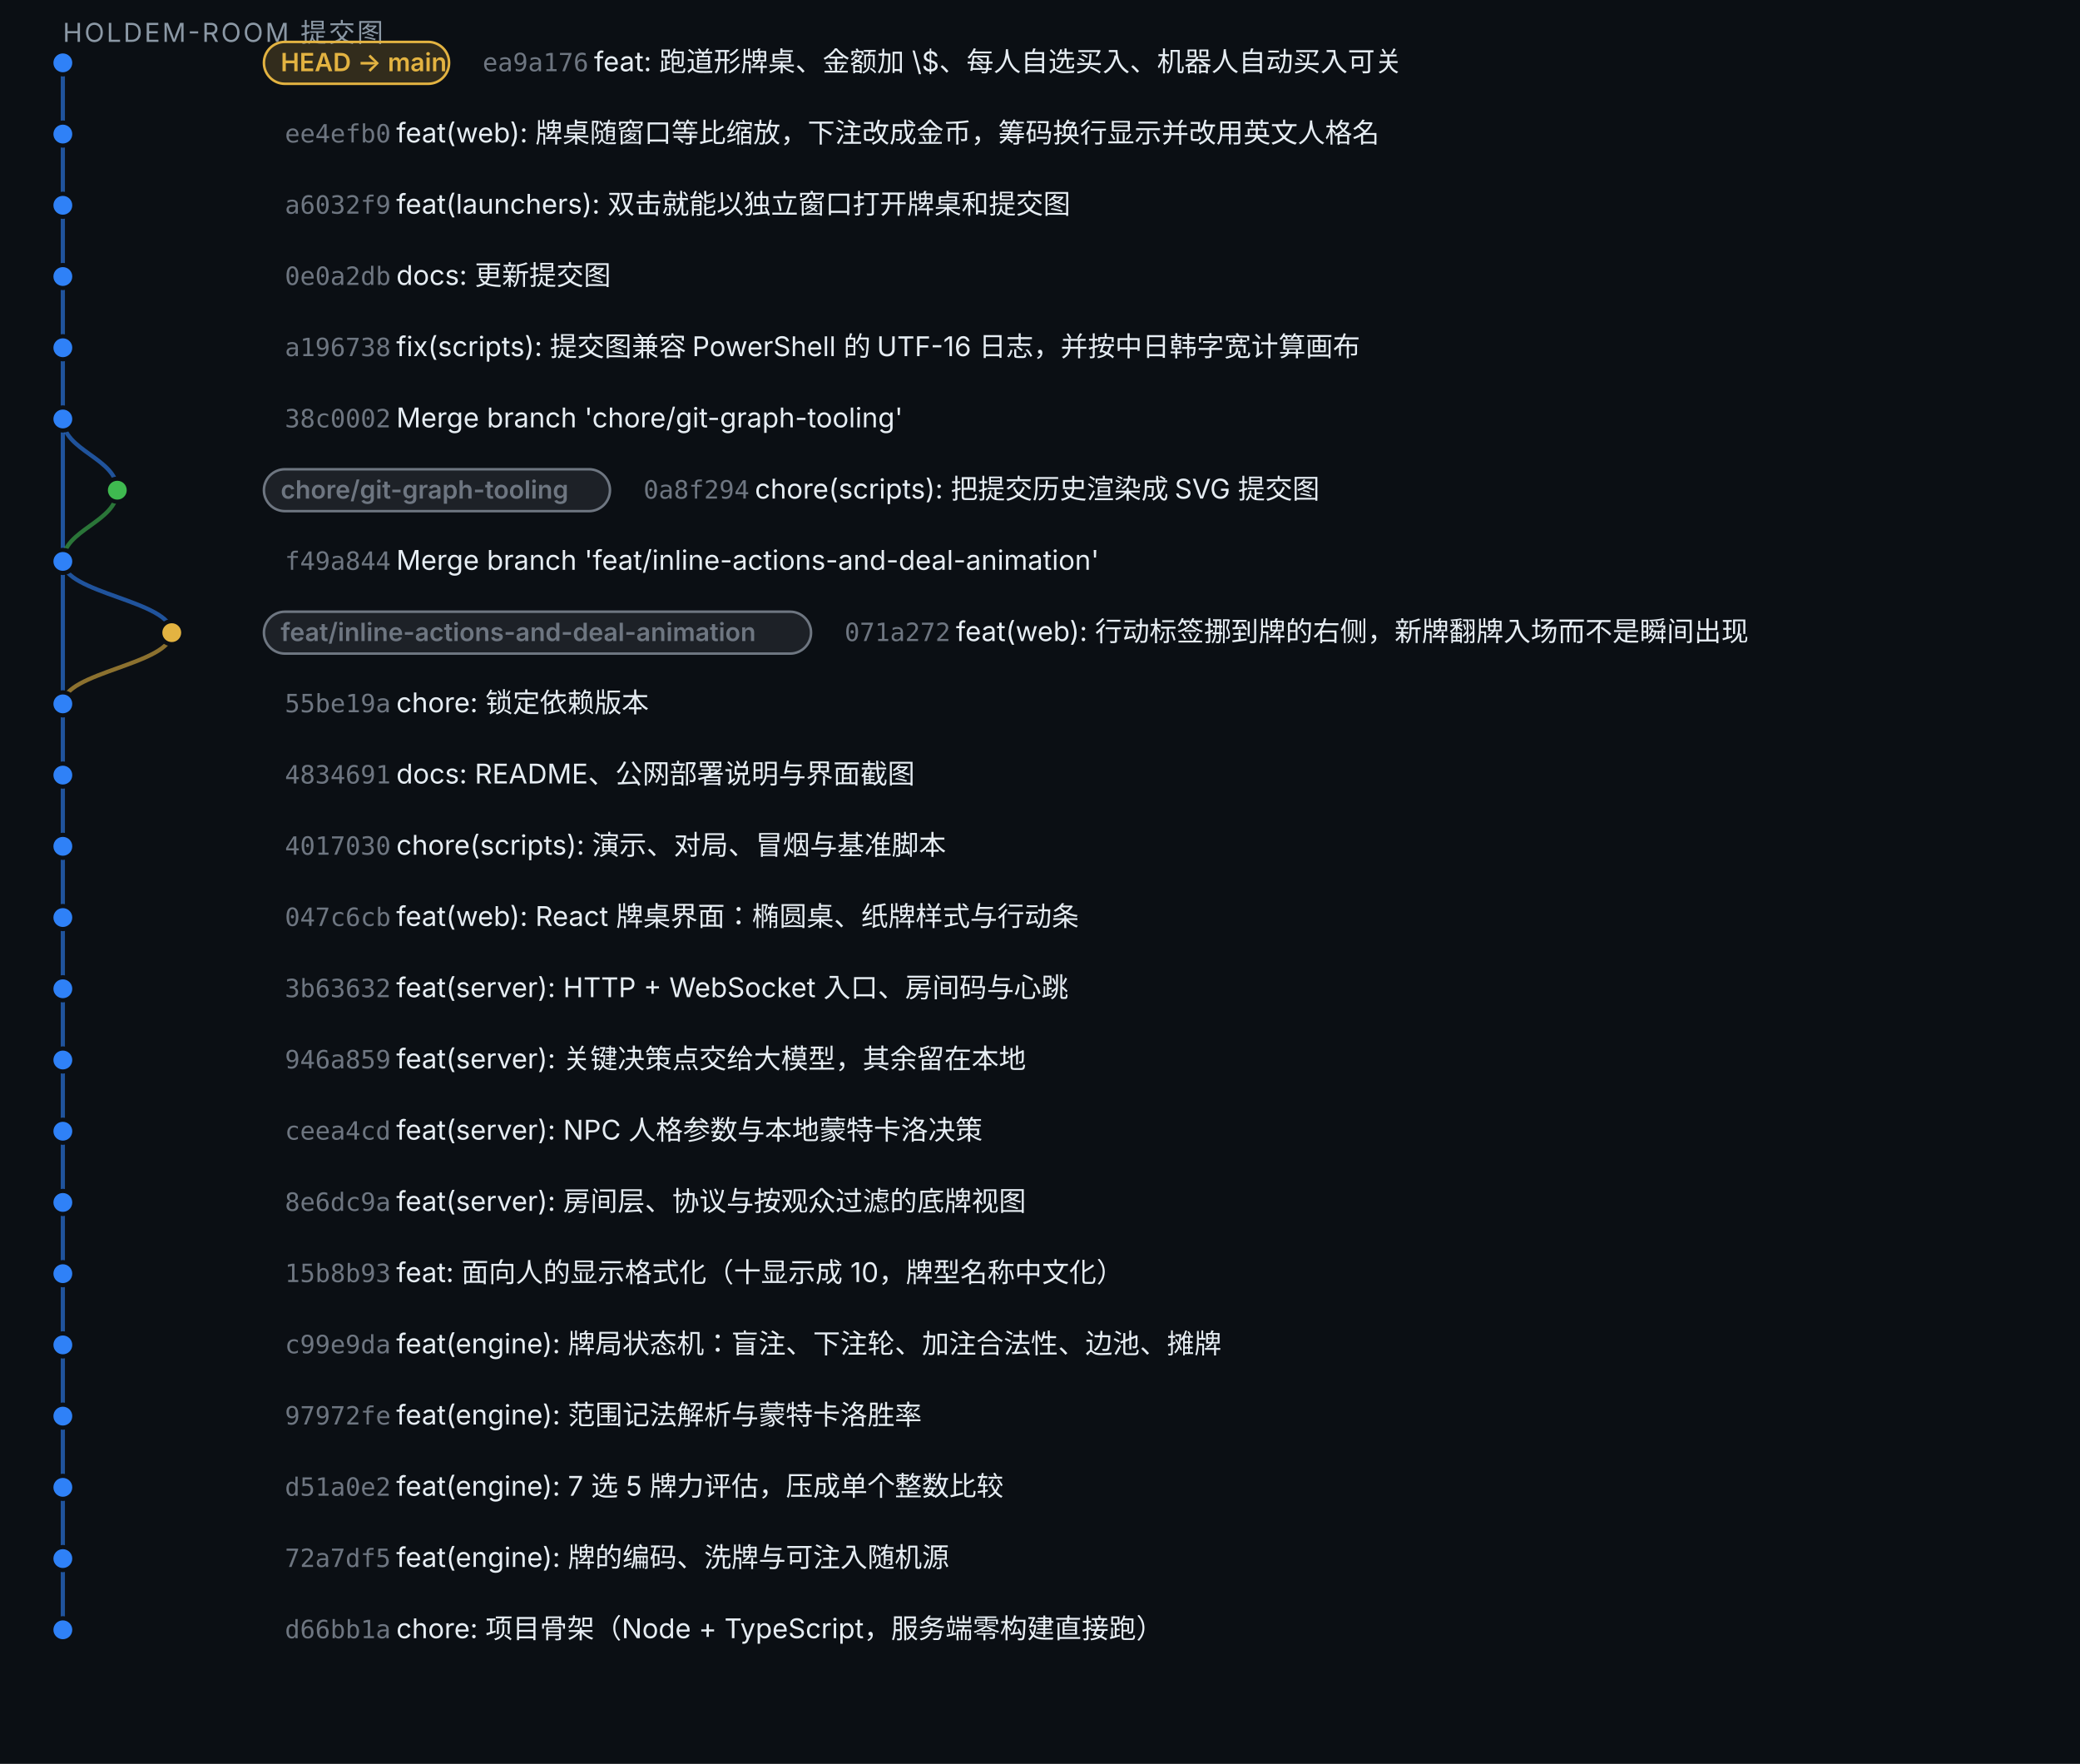
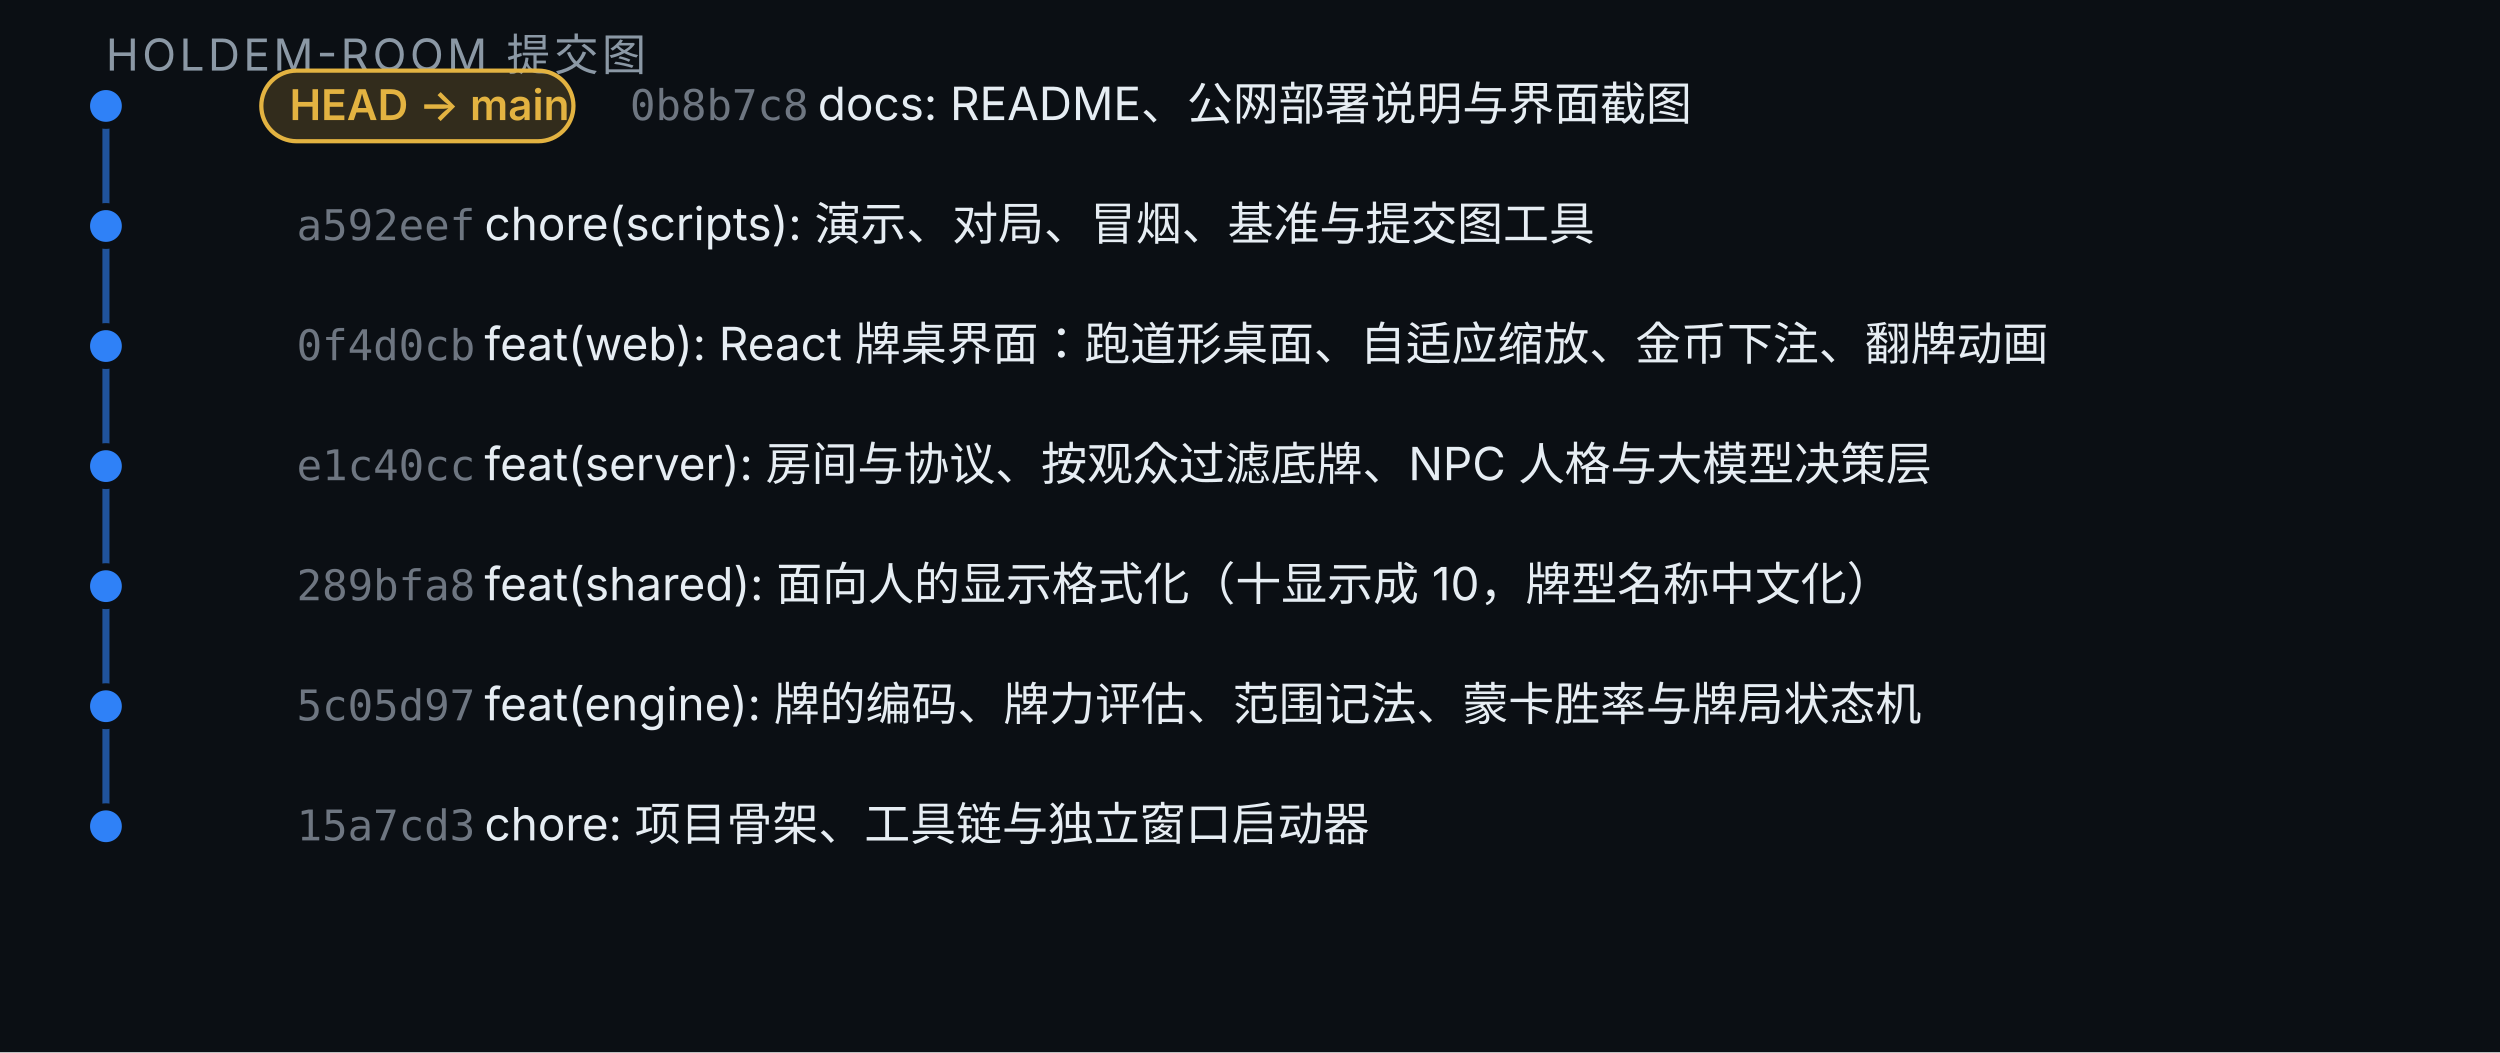
- <svg xmlns="http://www.w3.org/2000/svg" width="993" height="842" viewBox="0 0 993 842" style="max-width:100%;height:auto" font-family="ui-sans-serif, -apple-system, 'Segoe UI', 'Microsoft YaHei', sans-serif">
-   <rect width="993" height="842" fill="#0b0f14" />
+ <svg xmlns="http://www.w3.org/2000/svg" width="708" height="298" viewBox="0 0 708 298" style="max-width:100%;height:auto" font-family="ui-sans-serif, -apple-system, 'Segoe UI', 'Microsoft YaHei', sans-serif">
+   <rect width="708" height="298" fill="#0b0f14" />
  <text x="30" y="20" fill="#8b98a5" font-size="12.5" letter-spacing="0.08em">HOLDEM-ROOM 提交图</text>
  <path d="M 30 30 C 30 45.3, 30 48.7, 30 64" fill="none" stroke="#2f81f7" stroke-width="2" stroke-linecap="round" opacity="0.6" />
  <path d="M 30 64 C 30 79.3, 30 82.7, 30 98" fill="none" stroke="#2f81f7" stroke-width="2" stroke-linecap="round" opacity="0.6" />
  <path d="M 30 98 C 30 113.3, 30 116.7, 30 132" fill="none" stroke="#2f81f7" stroke-width="2" stroke-linecap="round" opacity="0.6" />
  <path d="M 30 132 C 30 147.3, 30 150.7, 30 166" fill="none" stroke="#2f81f7" stroke-width="2" stroke-linecap="round" opacity="0.6" />
  <path d="M 30 166 C 30 181.3, 30 184.7, 30 200" fill="none" stroke="#2f81f7" stroke-width="2" stroke-linecap="round" opacity="0.6" />
-   <path d="M 30 200 C 30 230.6, 30 237.4, 30 268" fill="none" stroke="#2f81f7" stroke-width="2" stroke-linecap="round" opacity="0.6" />
-   <path d="M 30 200 C 30 215.3, 56 218.7, 56 234" fill="none" stroke="#2f81f7" stroke-width="2" stroke-linecap="round" opacity="0.6" />
-   <path d="M 56 234 C 56 249.3, 30 252.7, 30 268" fill="none" stroke="#3fb950" stroke-width="2" stroke-linecap="round" opacity="0.6" />
-   <path d="M 30 268 C 30 298.6, 30 305.4, 30 336" fill="none" stroke="#2f81f7" stroke-width="2" stroke-linecap="round" opacity="0.6" />
-   <path d="M 30 268 C 30 283.3, 82 286.7, 82 302" fill="none" stroke="#2f81f7" stroke-width="2" stroke-linecap="round" opacity="0.6" />
-   <path d="M 82 302 C 82 317.3, 30 320.7, 30 336" fill="none" stroke="#e3b341" stroke-width="2" stroke-linecap="round" opacity="0.6" />
-   <path d="M 30 336 C 30 351.3, 30 354.7, 30 370" fill="none" stroke="#2f81f7" stroke-width="2" stroke-linecap="round" opacity="0.6" />
-   <path d="M 30 370 C 30 385.3, 30 388.7, 30 404" fill="none" stroke="#2f81f7" stroke-width="2" stroke-linecap="round" opacity="0.6" />
-   <path d="M 30 404 C 30 419.3, 30 422.7, 30 438" fill="none" stroke="#2f81f7" stroke-width="2" stroke-linecap="round" opacity="0.6" />
-   <path d="M 30 438 C 30 453.3, 30 456.7, 30 472" fill="none" stroke="#2f81f7" stroke-width="2" stroke-linecap="round" opacity="0.6" />
-   <path d="M 30 472 C 30 487.3, 30 490.7, 30 506" fill="none" stroke="#2f81f7" stroke-width="2" stroke-linecap="round" opacity="0.6" />
-   <path d="M 30 506 C 30 521.3, 30 524.7, 30 540" fill="none" stroke="#2f81f7" stroke-width="2" stroke-linecap="round" opacity="0.6" />
-   <path d="M 30 540 C 30 555.3, 30 558.7, 30 574" fill="none" stroke="#2f81f7" stroke-width="2" stroke-linecap="round" opacity="0.6" />
-   <path d="M 30 574 C 30 589.3, 30 592.7, 30 608" fill="none" stroke="#2f81f7" stroke-width="2" stroke-linecap="round" opacity="0.6" />
-   <path d="M 30 608 C 30 623.3, 30 626.7, 30 642" fill="none" stroke="#2f81f7" stroke-width="2" stroke-linecap="round" opacity="0.6" />
-   <path d="M 30 642 C 30 657.3, 30 660.7, 30 676" fill="none" stroke="#2f81f7" stroke-width="2" stroke-linecap="round" opacity="0.6" />
-   <path d="M 30 676 C 30 691.3, 30 694.7, 30 710" fill="none" stroke="#2f81f7" stroke-width="2" stroke-linecap="round" opacity="0.6" />
-   <path d="M 30 710 C 30 725.3, 30 728.7, 30 744" fill="none" stroke="#2f81f7" stroke-width="2" stroke-linecap="round" opacity="0.6" />
-   <path d="M 30 744 C 30 759.3, 30 762.7, 30 778" fill="none" stroke="#2f81f7" stroke-width="2" stroke-linecap="round" opacity="0.6" />
+   <path d="M 30 200 C 30 215.3, 30 218.7, 30 234" fill="none" stroke="#2f81f7" stroke-width="2" stroke-linecap="round" opacity="0.6" />
  <circle cx="30" cy="30" r="5.5" fill="#2f81f7" stroke="#0b0f14" stroke-width="2" />
-   <rect x="126" y="20" width="88.4" height="20" rx="10" fill="#e3b341" opacity="0.18" />
-   <rect x="126" y="20" width="88.4" height="20" rx="10" fill="none" stroke="#e3b341" stroke-width="1.2" />
-   <text x="134" y="34" fill="#e3b341" font-size="12" font-weight="600">HEAD → main</text>
-   <text x="230.4" y="34" fill="#6e7681" font-size="12" font-family="ui-monospace, Consolas, monospace">ea9a176</text>
-   <text x="283.6" y="34" fill="#e6edf3" font-size="13">feat: 跑道形牌桌、金额加 \$、每人自选买入、机器人自动买入可关</text>
+   <rect x="74" y="20" width="88.4" height="20" rx="10" fill="#e3b341" opacity="0.18" />
+   <rect x="74" y="20" width="88.4" height="20" rx="10" fill="none" stroke="#e3b341" stroke-width="1.2" />
+   <text x="82" y="34" fill="#e3b341" font-size="12" font-weight="600">HEAD → main</text>
+   <text x="178.4" y="34" fill="#6e7681" font-size="12" font-family="ui-monospace, Consolas, monospace">0b8b7c8</text>
+   <text x="231.6" y="34" fill="#e6edf3" font-size="13">docs: README、公网部署说明与界面截图</text>
  <circle cx="30" cy="64" r="5.5" fill="#2f81f7" stroke="#0b0f14" stroke-width="2" />
-   <text x="136" y="68" fill="#6e7681" font-size="12" font-family="ui-monospace, Consolas, monospace">ee4efb0</text>
-   <text x="189.2" y="68" fill="#e6edf3" font-size="13">feat(web): 牌桌随窗口等比缩放，下注改成金币，筹码换行显示并改用英文人格名</text>
+   <text x="84" y="68" fill="#6e7681" font-size="12" font-family="ui-monospace, Consolas, monospace">a592eef</text>
+   <text x="137.2" y="68" fill="#e6edf3" font-size="13">chore(scripts): 演示、对局、冒烟、基准与提交图工具</text>
  <circle cx="30" cy="98" r="5.5" fill="#2f81f7" stroke="#0b0f14" stroke-width="2" />
-   <text x="136" y="102" fill="#6e7681" font-size="12" font-family="ui-monospace, Consolas, monospace">a6032f9</text>
-   <text x="189.2" y="102" fill="#e6edf3" font-size="13">feat(launchers): 双击就能以独立窗口打开牌桌和提交图</text>
+   <text x="84" y="102" fill="#6e7681" font-size="12" font-family="ui-monospace, Consolas, monospace">0f4d0cb</text>
+   <text x="137.2" y="102" fill="#e6edf3" font-size="13">feat(web): React 牌桌界面：跑道形桌面、自适应缩放、金币下注、翻牌动画</text>
  <circle cx="30" cy="132" r="5.5" fill="#2f81f7" stroke="#0b0f14" stroke-width="2" />
-   <text x="136" y="136" fill="#6e7681" font-size="12" font-family="ui-monospace, Consolas, monospace">0e0a2db</text>
-   <text x="189.2" y="136" fill="#e6edf3" font-size="13">docs: 更新提交图</text>
+   <text x="84" y="136" fill="#6e7681" font-size="12" font-family="ui-monospace, Consolas, monospace">e1c40cc</text>
+   <text x="137.2" y="136" fill="#e6edf3" font-size="13">feat(server): 房间与协议、按观众过滤底牌、NPC 人格与大模型决策层</text>
  <circle cx="30" cy="166" r="5.5" fill="#2f81f7" stroke="#0b0f14" stroke-width="2" />
-   <text x="136" y="170" fill="#6e7681" font-size="12" font-family="ui-monospace, Consolas, monospace">a196738</text>
-   <text x="189.2" y="170" fill="#e6edf3" font-size="13">fix(scripts): 提交图兼容 PowerShell 的 UTF-16 日志，并按中日韩字宽计算画布</text>
+   <text x="84" y="170" fill="#6e7681" font-size="12" font-family="ui-monospace, Consolas, monospace">289bfa8</text>
+   <text x="137.2" y="170" fill="#e6edf3" font-size="13">feat(shared): 面向人的显示格式化（十显示成 10，牌型名称中文化）</text>
  <circle cx="30" cy="200" r="5.5" fill="#2f81f7" stroke="#0b0f14" stroke-width="2" />
-   <text x="136" y="204" fill="#6e7681" font-size="12" font-family="ui-monospace, Consolas, monospace">38c0002</text>
-   <text x="189.2" y="204" fill="#e6edf3" font-size="13">Merge branch 'chore/git-graph-tooling'</text>
-   <circle cx="56" cy="234" r="5.5" fill="#3fb950" stroke="#0b0f14" stroke-width="2" />
-   <rect x="126" y="224" width="165.2" height="20" rx="10" fill="#6e7681" opacity="0.18" />
-   <rect x="126" y="224" width="165.2" height="20" rx="10" fill="none" stroke="#6e7681" stroke-width="1.2" />
-   <text x="134" y="238" fill="#6e7681" font-size="12" font-weight="600">chore/git-graph-tooling</text>
-   <text x="307.2" y="238" fill="#6e7681" font-size="12" font-family="ui-monospace, Consolas, monospace">0a8f294</text>
-   <text x="360.4" y="238" fill="#e6edf3" font-size="13">chore(scripts): 把提交历史渲染成 SVG 提交图</text>
-   <circle cx="30" cy="268" r="5.5" fill="#2f81f7" stroke="#0b0f14" stroke-width="2" />
-   <text x="136" y="272" fill="#6e7681" font-size="12" font-family="ui-monospace, Consolas, monospace">f49a844</text>
-   <text x="189.2" y="272" fill="#e6edf3" font-size="13">Merge branch 'feat/inline-actions-and-deal-animation'</text>
-   <circle cx="82" cy="302" r="5.5" fill="#e3b341" stroke="#0b0f14" stroke-width="2" />
-   <rect x="126" y="292" width="261.2" height="20" rx="10" fill="#6e7681" opacity="0.18" />
-   <rect x="126" y="292" width="261.2" height="20" rx="10" fill="none" stroke="#6e7681" stroke-width="1.2" />
-   <text x="134" y="306" fill="#6e7681" font-size="12" font-weight="600">feat/inline-actions-and-deal-animation</text>
-   <text x="403.2" y="306" fill="#6e7681" font-size="12" font-family="ui-monospace, Consolas, monospace">071a272</text>
-   <text x="456.4" y="306" fill="#e6edf3" font-size="13">feat(web): 行动标签挪到牌的右侧，新牌翻牌入场而不是瞬间出现</text>
-   <circle cx="30" cy="336" r="5.5" fill="#2f81f7" stroke="#0b0f14" stroke-width="2" />
-   <text x="136" y="340" fill="#6e7681" font-size="12" font-family="ui-monospace, Consolas, monospace">55be19a</text>
-   <text x="189.2" y="340" fill="#e6edf3" font-size="13">chore: 锁定依赖版本</text>
-   <circle cx="30" cy="370" r="5.5" fill="#2f81f7" stroke="#0b0f14" stroke-width="2" />
-   <text x="136" y="374" fill="#6e7681" font-size="12" font-family="ui-monospace, Consolas, monospace">4834691</text>
-   <text x="189.2" y="374" fill="#e6edf3" font-size="13">docs: README、公网部署说明与界面截图</text>
-   <circle cx="30" cy="404" r="5.5" fill="#2f81f7" stroke="#0b0f14" stroke-width="2" />
-   <text x="136" y="408" fill="#6e7681" font-size="12" font-family="ui-monospace, Consolas, monospace">4017030</text>
-   <text x="189.2" y="408" fill="#e6edf3" font-size="13">chore(scripts): 演示、对局、冒烟与基准脚本</text>
-   <circle cx="30" cy="438" r="5.5" fill="#2f81f7" stroke="#0b0f14" stroke-width="2" />
-   <text x="136" y="442" fill="#6e7681" font-size="12" font-family="ui-monospace, Consolas, monospace">047c6cb</text>
-   <text x="189.2" y="442" fill="#e6edf3" font-size="13">feat(web): React 牌桌界面：椭圆桌、纸牌样式与行动条</text>
-   <circle cx="30" cy="472" r="5.5" fill="#2f81f7" stroke="#0b0f14" stroke-width="2" />
-   <text x="136" y="476" fill="#6e7681" font-size="12" font-family="ui-monospace, Consolas, monospace">3b63632</text>
-   <text x="189.2" y="476" fill="#e6edf3" font-size="13">feat(server): HTTP + WebSocket 入口、房间码与心跳</text>
-   <circle cx="30" cy="506" r="5.5" fill="#2f81f7" stroke="#0b0f14" stroke-width="2" />
-   <text x="136" y="510" fill="#6e7681" font-size="12" font-family="ui-monospace, Consolas, monospace">946a859</text>
-   <text x="189.2" y="510" fill="#e6edf3" font-size="13">feat(server): 关键决策点交给大模型，其余留在本地</text>
-   <circle cx="30" cy="540" r="5.5" fill="#2f81f7" stroke="#0b0f14" stroke-width="2" />
-   <text x="136" y="544" fill="#6e7681" font-size="12" font-family="ui-monospace, Consolas, monospace">ceea4cd</text>
-   <text x="189.2" y="544" fill="#e6edf3" font-size="13">feat(server): NPC 人格参数与本地蒙特卡洛决策</text>
-   <circle cx="30" cy="574" r="5.5" fill="#2f81f7" stroke="#0b0f14" stroke-width="2" />
-   <text x="136" y="578" fill="#6e7681" font-size="12" font-family="ui-monospace, Consolas, monospace">8e6dc9a</text>
-   <text x="189.2" y="578" fill="#e6edf3" font-size="13">feat(server): 房间层、协议与按观众过滤的底牌视图</text>
-   <circle cx="30" cy="608" r="5.5" fill="#2f81f7" stroke="#0b0f14" stroke-width="2" />
-   <text x="136" y="612" fill="#6e7681" font-size="12" font-family="ui-monospace, Consolas, monospace">15b8b93</text>
-   <text x="189.2" y="612" fill="#e6edf3" font-size="13">feat: 面向人的显示格式化（十显示成 10，牌型名称中文化）</text>
-   <circle cx="30" cy="642" r="5.5" fill="#2f81f7" stroke="#0b0f14" stroke-width="2" />
-   <text x="136" y="646" fill="#6e7681" font-size="12" font-family="ui-monospace, Consolas, monospace">c99e9da</text>
-   <text x="189.2" y="646" fill="#e6edf3" font-size="13">feat(engine): 牌局状态机：盲注、下注轮、加注合法性、边池、摊牌</text>
-   <circle cx="30" cy="676" r="5.5" fill="#2f81f7" stroke="#0b0f14" stroke-width="2" />
-   <text x="136" y="680" fill="#6e7681" font-size="12" font-family="ui-monospace, Consolas, monospace">97972fe</text>
-   <text x="189.2" y="680" fill="#e6edf3" font-size="13">feat(engine): 范围记法解析与蒙特卡洛胜率</text>
-   <circle cx="30" cy="710" r="5.5" fill="#2f81f7" stroke="#0b0f14" stroke-width="2" />
-   <text x="136" y="714" fill="#6e7681" font-size="12" font-family="ui-monospace, Consolas, monospace">d51a0e2</text>
-   <text x="189.2" y="714" fill="#e6edf3" font-size="13">feat(engine): 7 选 5 牌力评估，压成单个整数比较</text>
-   <circle cx="30" cy="744" r="5.5" fill="#2f81f7" stroke="#0b0f14" stroke-width="2" />
-   <text x="136" y="748" fill="#6e7681" font-size="12" font-family="ui-monospace, Consolas, monospace">72a7df5</text>
-   <text x="189.2" y="748" fill="#e6edf3" font-size="13">feat(engine): 牌的编码、洗牌与可注入随机源</text>
-   <circle cx="30" cy="778" r="5.5" fill="#2f81f7" stroke="#0b0f14" stroke-width="2" />
-   <text x="136" y="782" fill="#6e7681" font-size="12" font-family="ui-monospace, Consolas, monospace">d66bb1a</text>
-   <text x="189.2" y="782" fill="#e6edf3" font-size="13">chore: 项目骨架（Node + TypeScript，服务端零构建直接跑）</text>
+   <text x="84" y="204" fill="#6e7681" font-size="12" font-family="ui-monospace, Consolas, monospace">5c05d97</text>
+   <text x="137.2" y="204" fill="#e6edf3" font-size="13">feat(engine): 牌的编码、牌力评估、范围记法、蒙卡胜率与牌局状态机</text>
+   <circle cx="30" cy="234" r="5.5" fill="#2f81f7" stroke="#0b0f14" stroke-width="2" />
+   <text x="84" y="238" fill="#6e7681" font-size="12" font-family="ui-monospace, Consolas, monospace">15a7cd3</text>
+   <text x="137.2" y="238" fill="#e6edf3" font-size="13">chore: 项目骨架、工具链与独立窗口启动器</text>
</svg>
